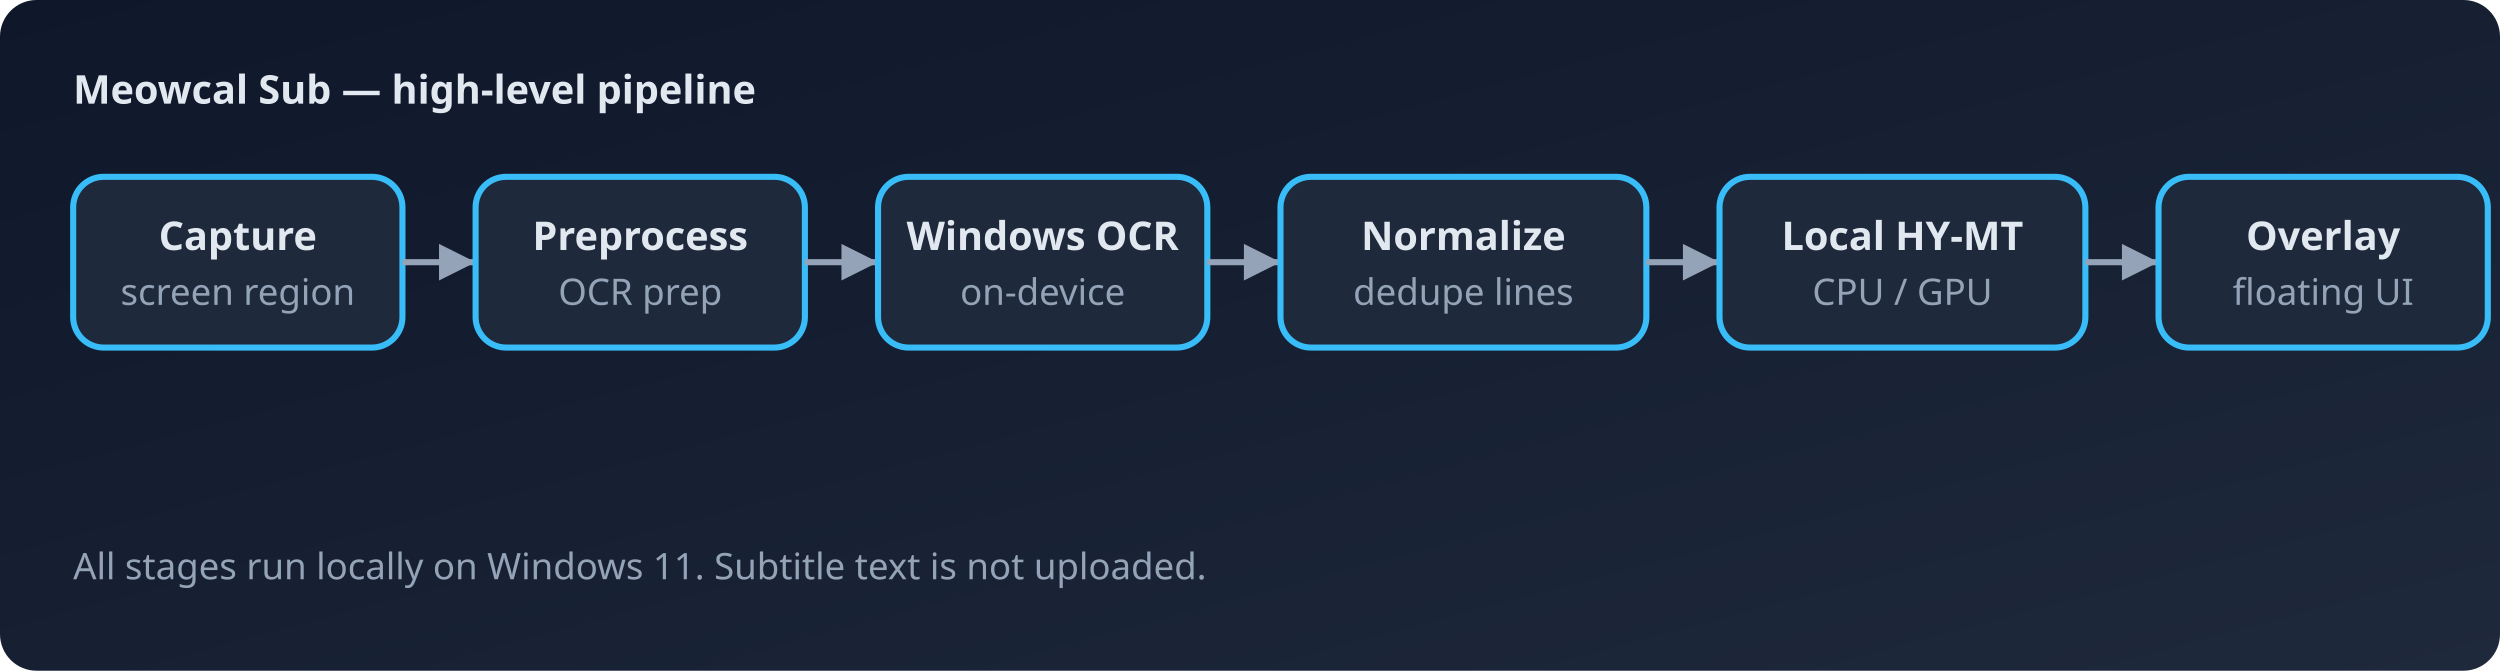
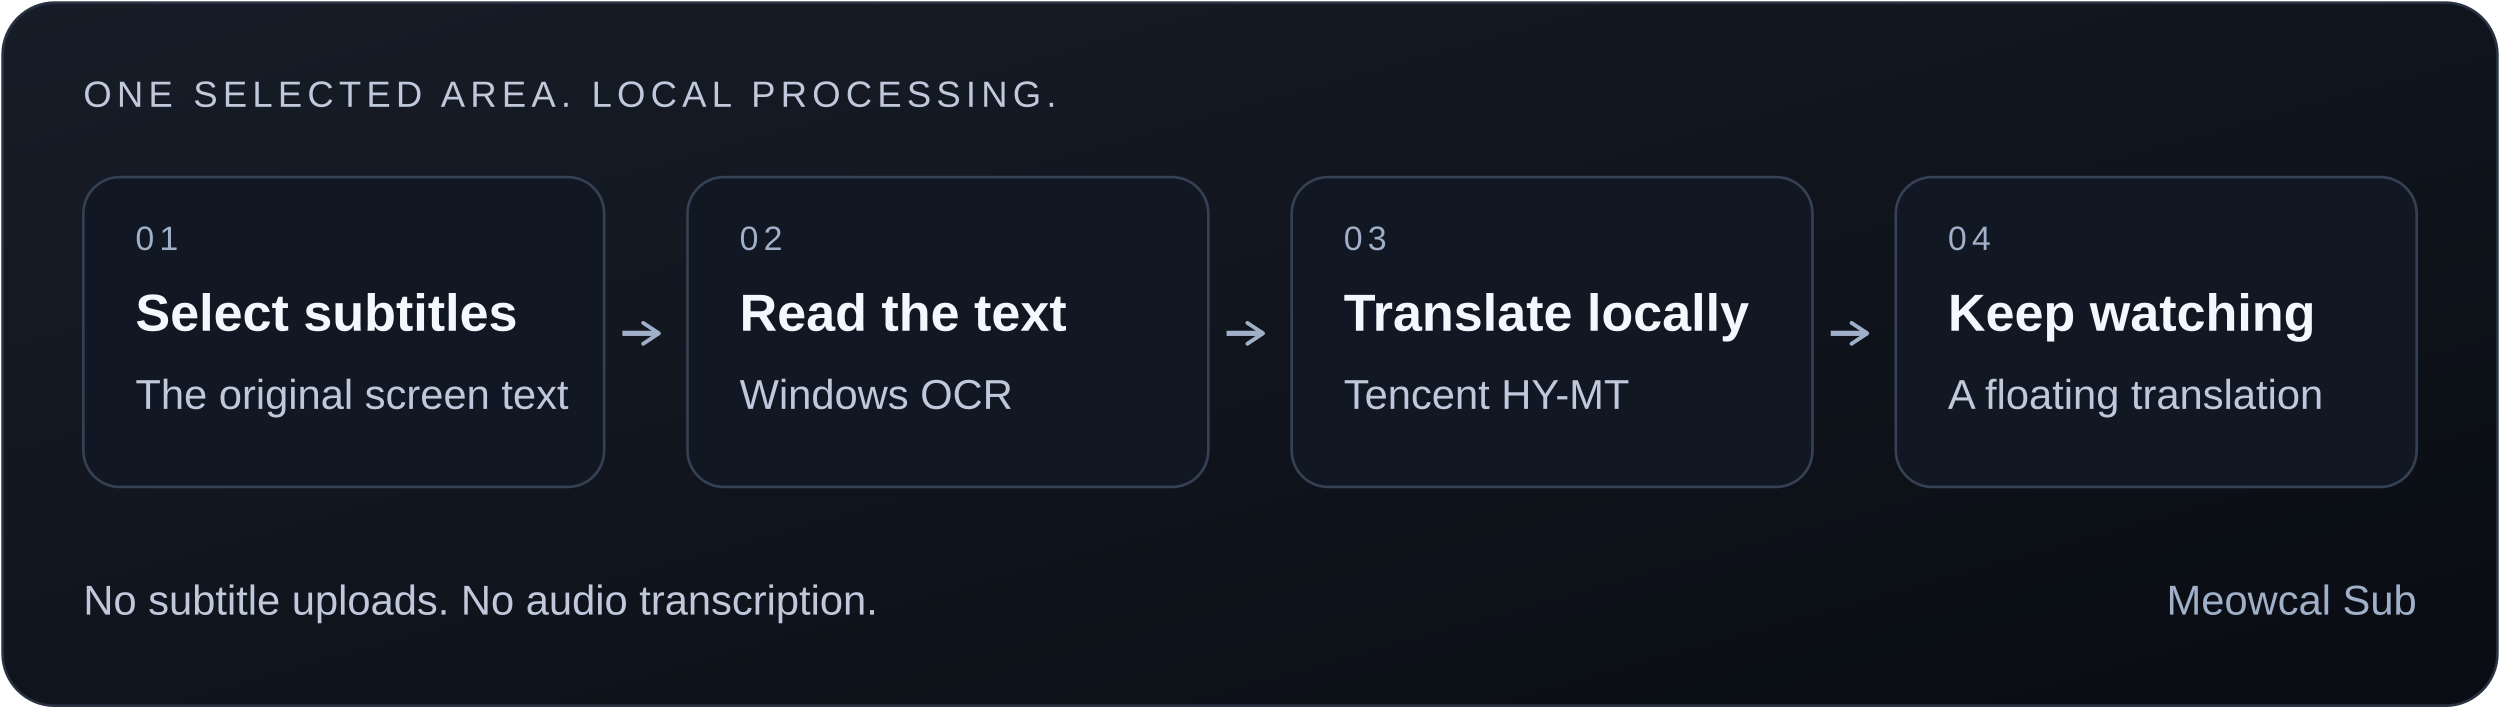
- <svg xmlns="http://www.w3.org/2000/svg" viewBox="0 0 820 220" role="img" aria-label="Meowcal Sub pipeline">
+ <svg xmlns="http://www.w3.org/2000/svg" viewBox="0 0 960 272" role="img" aria-labelledby="title description">
  <defs>
-     <linearGradient id="bg" x1="0" y1="0" x2="1" y2="1">
-       <stop offset="0%" stop-color="#0f172a" />
-       <stop offset="100%" stop-color="#1e293b" />
+     <linearGradient id="background" x2="1" y2="1">
+       <stop stop-color="#171d28" />
+       <stop offset="1" stop-color="#090c12" />
    </linearGradient>
-     <style>.box{fill:#1e293b;stroke:#38bdf8;stroke-width:2;rx:10}.arrow{stroke:#94a3b8;stroke-width:2;fill:none;marker-end:url(#head)}.label{fill:#e2e8f0;font:600 13px 'Segoe UI',system-ui,sans-serif}.sub{fill:#94a3b8;font:12px 'Segoe UI',system-ui,sans-serif}</style>
-     <marker id="head" markerWidth="8" markerHeight="8" refX="6" refY="3" orient="auto">
-       <path d="M0,0 L6,3 L0,6 Z" fill="#94a3b8" />
+     <marker id="arrow" viewBox="0 0 10 10" refX="8" refY="5" markerWidth="5" markerHeight="5" orient="auto-start-reverse">
+       <path d="M2 1 8 5 2 9" fill="none" stroke="#9fb0c8" stroke-width="1.5" stroke-linecap="round" stroke-linejoin="round" />
    </marker>
+     <style>
+       text { font-family: 'Segoe UI', Arial, sans-serif; }
+       .step { fill: #121823; stroke: #354155; }
+       .label { fill: #f5f7ff; font-size: 20px; font-weight: 600; }
+       .detail { fill: #c0c9dc; font-size: 16px; }
+       .number { fill: #9fb0c8; font-size: 13px; letter-spacing: 2px; }
+       .connector { stroke: #9fb0c8; stroke-width: 2; marker-end: url(#arrow); }
+     </style>
  </defs>
-   <rect width="820" height="220" fill="url(#bg)" rx="12" />
-   <text x="24" y="34" class="label" font-size="16">Meowcal Sub — high-level pipeline</text>
-   <g transform="translate(24 58)">
-     <rect class="box" width="108" height="56" />
-     <text x="54" y="24" text-anchor="middle" class="label">Capture</text>
-     <text x="54" y="42" text-anchor="middle" class="sub">screen region</text>
-     <line class="arrow" x1="108" y1="28" x2="132" y2="28" />
-     <g transform="translate(132 0)">
-       <rect class="box" width="108" height="56" />
-       <text x="54" y="24" text-anchor="middle" class="label">Preprocess</text>
-       <text x="54" y="42" text-anchor="middle" class="sub">OCR prep</text>
-     </g>
-     <line class="arrow" x1="240" y1="28" x2="264" y2="28" />
-     <g transform="translate(264 0)">
-       <rect class="box" width="108" height="56" />
-       <text x="54" y="24" text-anchor="middle" class="label">Windows OCR</text>
-       <text x="54" y="42" text-anchor="middle" class="sub">on-device</text>
-     </g>
-     <line class="arrow" x1="372" y1="28" x2="396" y2="28" />
-     <g transform="translate(396 0)">
-       <rect class="box" width="120" height="56" />
-       <text x="60" y="24" text-anchor="middle" class="label">Normalize</text>
-       <text x="60" y="42" text-anchor="middle" class="sub">dedupe lines</text>
-     </g>
-     <line class="arrow" x1="516" y1="28" x2="540" y2="28" />
-     <g transform="translate(540 0)">
-       <rect class="box" width="120" height="56" />
-       <text x="60" y="24" text-anchor="middle" class="label">Local HY-MT</text>
-       <text x="60" y="42" text-anchor="middle" class="sub">CPU / GPU</text>
-     </g>
-     <line class="arrow" x1="660" y1="28" x2="684" y2="28" />
-     <g transform="translate(684 0)">
-       <rect class="box" width="108" height="56" />
-       <text x="54" y="24" text-anchor="middle" class="label">Overlay</text>
-       <text x="54" y="42" text-anchor="middle" class="sub">floating UI</text>
-     </g>
+   <rect x="1" y="1" width="958" height="270" rx="20" fill="url(#background)" stroke="#293241" />
+   <text x="32" y="41" fill="#c0c9dc" font-size="14" letter-spacing="2">ONE SELECTED AREA. LOCAL PROCESSING.</text>
+   <g transform="translate(32 68)">
+     <rect class="step" width="200" height="119" rx="14" />
+     <text class="number" x="20" y="28">01</text>
+     <text class="label" x="20" y="59">Select subtitles</text>
+     <text class="detail" x="20" y="89">The original screen text</text>
  </g>
-   <text x="24" y="190" class="sub">All stages run locally on Windows 11. Subtitle text is not uploaded.</text>
+   <path class="connector" d="M239 128H253" />
+   <g transform="translate(264 68)">
+     <rect class="step" width="200" height="119" rx="14" />
+     <text class="number" x="20" y="28">02</text>
+     <text class="label" x="20" y="59">Read the text</text>
+     <text class="detail" x="20" y="89">Windows OCR</text>
+   </g>
+   <path class="connector" d="M471 128H485" />
+   <g transform="translate(496 68)">
+     <rect class="step" width="200" height="119" rx="14" />
+     <text class="number" x="20" y="28">03</text>
+     <text class="label" x="20" y="59">Translate locally</text>
+     <text class="detail" x="20" y="89">Tencent HY-MT</text>
+   </g>
+   <path class="connector" d="M703 128H717" />
+   <g transform="translate(728 68)">
+     <rect class="step" width="200" height="119" rx="14" />
+     <text class="number" x="20" y="28">04</text>
+     <text class="label" x="20" y="59">Keep watching</text>
+     <text class="detail" x="20" y="89">A floating translation</text>
+   </g>
+   <text x="32" y="236" fill="#c0c9dc" font-size="16">No subtitle uploads. No audio transcription.</text>
+   <text x="928" y="236" fill="#9fb0c8" font-size="16" text-anchor="end">Meowcal Sub</text>
</svg>
